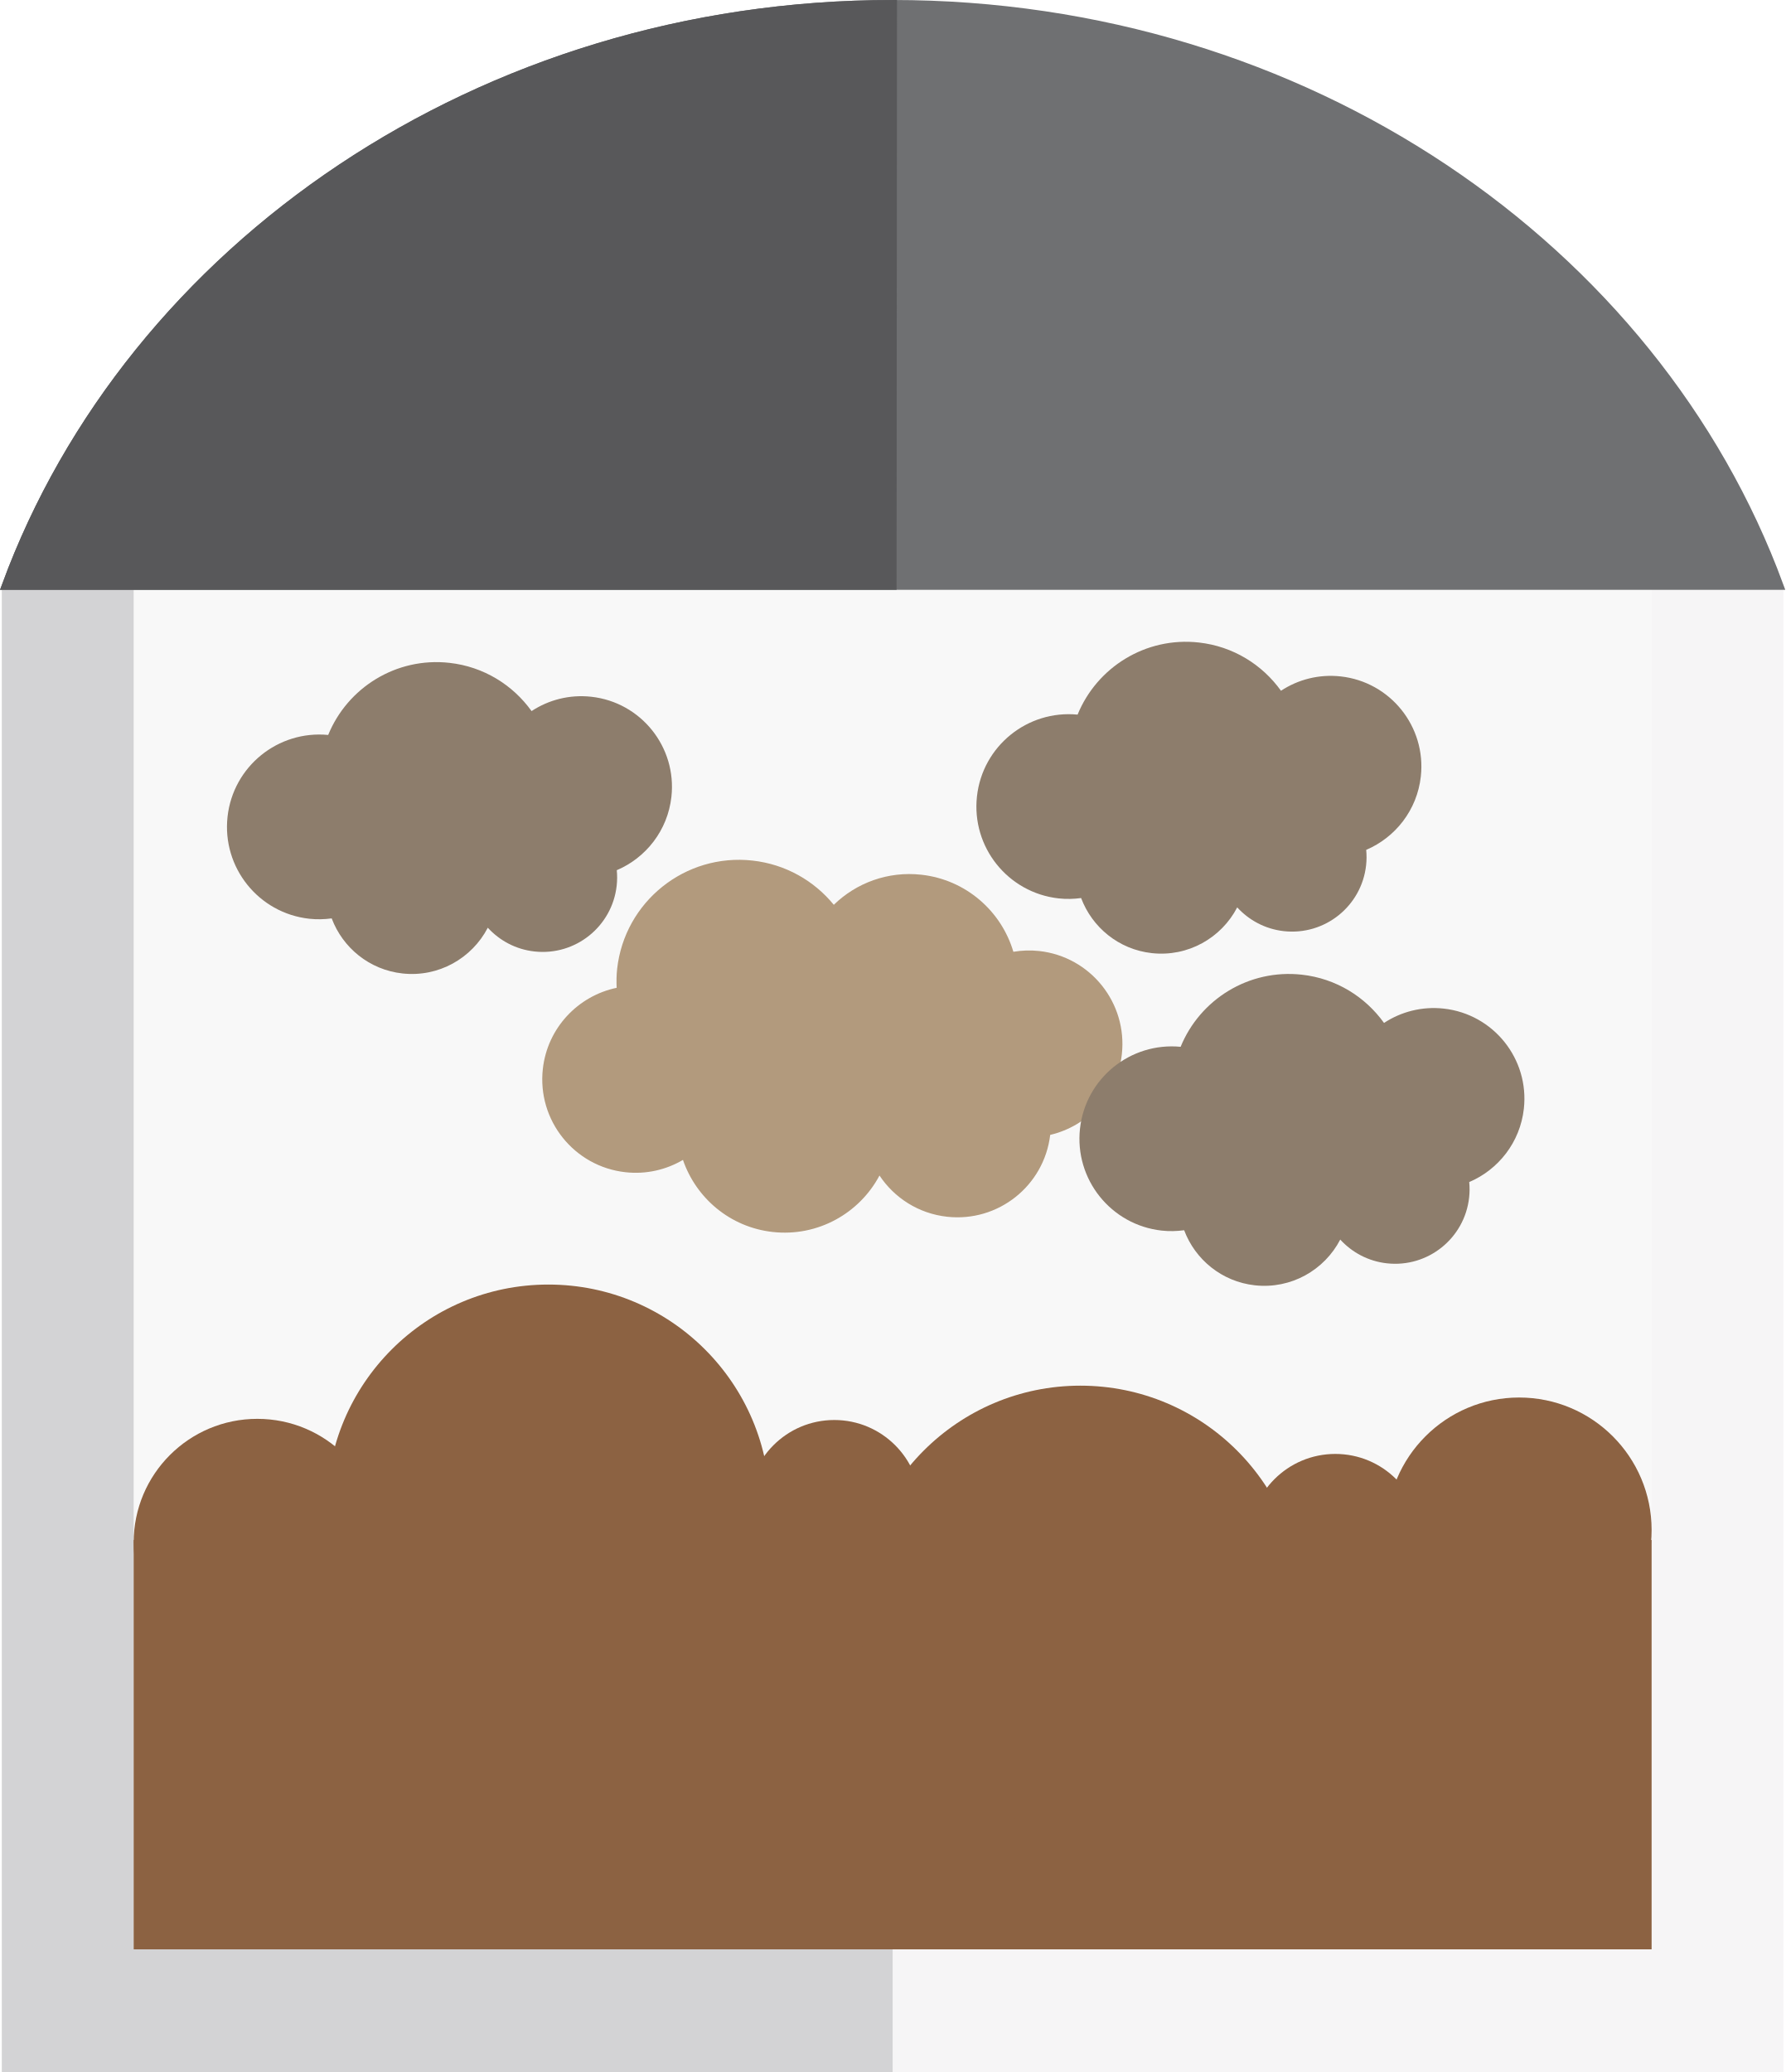
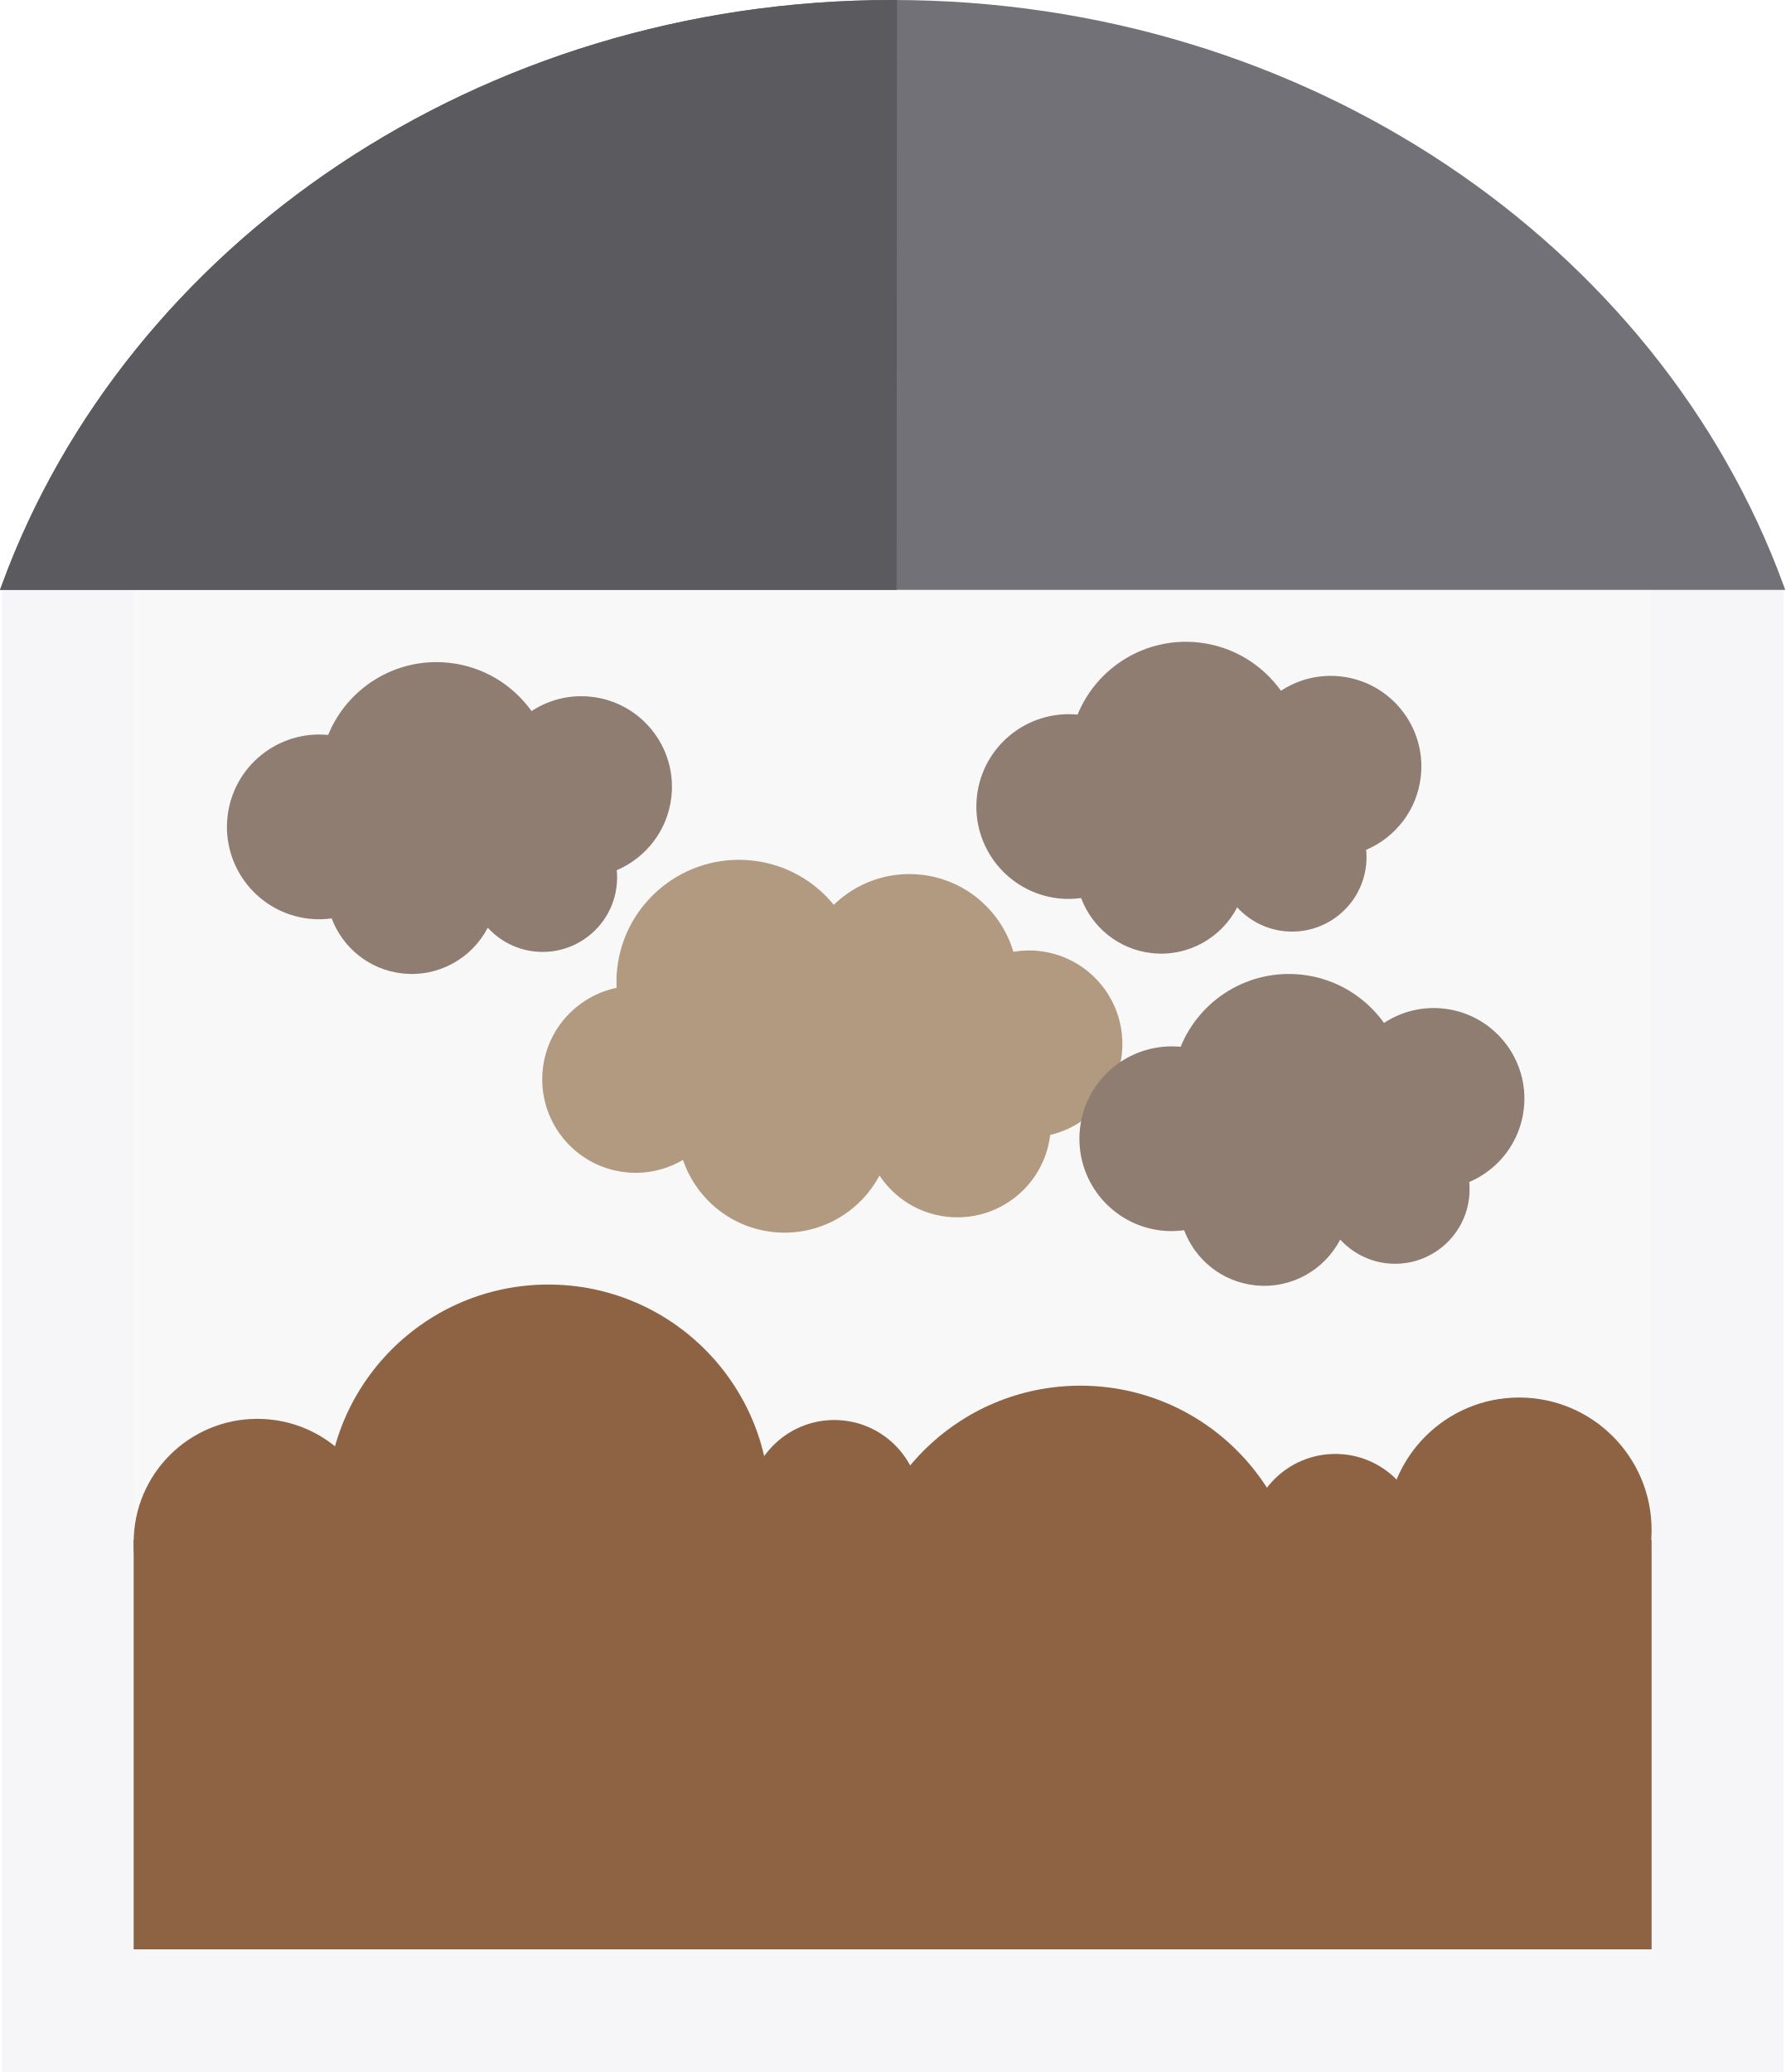
- <svg xmlns="http://www.w3.org/2000/svg" version="1.1" x="0px" y="0px" width="148.977px" height="172.895px" viewBox="0 0 148.977 172.895" enable-background="new 0 0 148.977 172.895" xml:space="preserve">
-   <g id="Byggnad_2">
-     <g id="Byggnad_2_1_">
-       <polygon fill="#F6F5F6" points="-76.949,173.497 -251.782,173.497 -252.234,65.629 -77.402,65.629   " />
-       <polygon fill="#D3D3D5" points="-164.365,173.497 -251.782,173.497 -252.234,65.629 -164.818,65.629   " />
-       <polygon fill="#FBFBFB" points="-85.34,164.083 -243.299,164.083 -243.751,64.835 -85.793,64.835   " />
-       <path fill="#B1B3B4" stroke="#B1B3B4" stroke-linejoin="round" stroke-miterlimit="10" d="M-251.857,65.335    c-0.057-0.27,0.084-0.543,0.337-0.653l86.445-37.95c0.147-0.065,0.318-0.065,0.467,0l86.444,37.95    c0.253,0.11,0.394,0.384,0.337,0.653H-251.857z" />
-       <g>
-         <g>
-           <path fill="#87888A" d="M-164.842,65.335h-87.016c-0.057-0.27,0.084-0.543,0.337-0.653l86.445-37.95" />
-           <path fill="#87888A" d="M-164.842,65.835h-87.016c-0.236,0-0.44-0.166-0.489-0.397c-0.105-0.499,0.158-1.01,0.626-1.214      l86.444-37.95c0.032-0.014,0.064-0.024,0.099-0.031l0.336-0.049V65.835z M-250.626,64.835h85.284v-37.44L-250.626,64.835z" />
-         </g>
-       </g>
-     </g>
-     <g id="Ren_gas">
-       <path fill="#CBEAF9" d="M-200.802,113.021c-1.822-0.202-3.565,0.263-4.985,1.196c-1.559-2.174-3.99-3.709-6.858-4.026    c-4.44-0.493-8.506,2.076-10.115,6.017c-4.186-0.4-7.933,2.629-8.397,6.822c-0.47,4.233,2.582,8.045,6.814,8.514    c0.639,0.07,1.266,0.053,1.876-0.029c0.917,2.438,3.132,4.288,5.899,4.594c3.023,0.336,5.806-1.27,7.127-3.816    c0.981,1.072,2.336,1.811,3.894,1.982c3.41,0.379,6.482-2.08,6.861-5.49c0.049-0.438,0.049-0.869,0.008-1.291    c2.429-1.035,4.247-3.312,4.559-6.123C-193.658,117.22-196.652,113.481-200.802,113.021z" />
-       <path fill="#CBEAF9" d="M-106.135,113.975c-1.822-0.203-3.565,0.262-4.985,1.195c-1.559-2.174-3.99-3.709-6.858-4.025    c-4.44-0.494-8.506,2.076-10.115,6.016c-4.186-0.4-7.933,2.629-8.397,6.822c-0.47,4.234,2.582,8.045,6.814,8.514    c0.639,0.07,1.266,0.053,1.876-0.029c0.917,2.439,3.132,4.289,5.899,4.594c3.023,0.336,5.806-1.27,7.127-3.816    c0.981,1.072,2.336,1.811,3.894,1.982c3.41,0.379,6.482-2.08,6.861-5.49c0.049-0.438,0.049-0.869,0.008-1.291    c2.429-1.035,4.247-3.311,4.559-6.123C-98.992,118.172-101.986,114.434-106.135,113.975z" />
-       <path fill="#8D7D6C" d="M-153.005,118.933c-1.822-0.202-3.565,0.263-4.985,1.196c-1.559-2.174-3.99-3.709-6.858-4.026    c-4.44-0.493-8.507,2.076-10.114,6.017c-4.187-0.4-7.934,2.629-8.398,6.822c-0.469,4.233,2.582,8.045,6.814,8.514    c0.64,0.07,1.267,0.053,1.877-0.029c0.917,2.438,3.133,4.288,5.898,4.594c3.023,0.336,5.807-1.27,7.128-3.816    c0.981,1.072,2.336,1.811,3.894,1.982c3.41,0.379,6.482-2.08,6.861-5.49c0.049-0.438,0.049-0.869,0.008-1.291    c2.429-1.035,4.247-3.312,4.559-6.124C-145.861,123.131-148.855,119.393-153.005,118.933z" />
-     </g>
-     <g id="Dusch">
-       <path fill="#58585A" d="M-163.842,70.942v-5.107h-2v5.107c-3.206,0.483-5.666,3.242-5.666,6.582h13.333    C-158.176,74.185-160.636,71.425-163.842,70.942z" />
-       <polygon opacity="0.4" fill="#7ACDEF" points="-146.176,94.012 -183.508,94.012 -172.109,79.845 -157.575,79.845   " />
-     </g>
-     <g id="Draperier">
-       <line fill="none" stroke="#9C9E9F" stroke-width="2" stroke-miterlimit="10" x1="-243.775" y1="97.936" x2="-85.793" y2="97.936" />
-       <rect x="-235.833" y="100.123" opacity="0.6" fill="#00A096" width="140.527" height="58.34" />
-       <circle fill="none" stroke="#929395" stroke-width="0.5" stroke-miterlimit="10" cx="-235.833" cy="97.936" r="2.188" />
-       <circle fill="none" stroke="#929395" stroke-width="0.5" stroke-miterlimit="10" cx="-225.08" cy="97.936" r="2.188" />
-       <circle fill="none" stroke="#929395" stroke-width="0.5" stroke-miterlimit="10" cx="-214.327" cy="97.936" r="2.188" />
-       <circle fill="none" stroke="#929395" stroke-width="0.5" stroke-miterlimit="10" cx="-203.573" cy="97.936" r="2.188" />
-       <circle fill="none" stroke="#929395" stroke-width="0.5" stroke-miterlimit="10" cx="-192.82" cy="97.936" r="2.188" />
-       <circle fill="none" stroke="#929395" stroke-width="0.5" stroke-miterlimit="10" cx="-182.066" cy="97.936" r="2.188" />
-       <circle fill="none" stroke="#929395" stroke-width="0.5" stroke-miterlimit="10" cx="-171.313" cy="97.936" r="2.188" />
-       <circle fill="none" stroke="#929395" stroke-width="0.5" stroke-miterlimit="10" cx="-160.559" cy="97.936" r="2.188" />
-       <circle fill="none" stroke="#929395" stroke-width="0.5" stroke-miterlimit="10" cx="-149.806" cy="97.936" r="2.188" />
-       <circle fill="none" stroke="#929395" stroke-width="0.5" stroke-miterlimit="10" cx="-139.052" cy="97.936" r="2.188" />
-       <circle fill="none" stroke="#929395" stroke-width="0.5" stroke-miterlimit="10" cx="-128.299" cy="97.936" r="2.188" />
-       <circle fill="none" stroke="#929395" stroke-width="0.5" stroke-miterlimit="10" cx="-117.545" cy="97.936" r="2.188" />
-       <circle fill="none" stroke="#929395" stroke-width="0.5" stroke-miterlimit="10" cx="-106.792" cy="97.936" r="2.188" />
-       <circle fill="none" stroke="#929395" stroke-width="0.5" stroke-miterlimit="10" cx="-96.039" cy="97.936" r="2.188" />
-       <rect x="-235.833" y="100.123" opacity="0.3" fill="#00A096" width="8.566" height="58.34" />
-       <rect x="-219.036" y="100.123" opacity="0.3" fill="#00A096" width="8.566" height="58.34" />
-       <rect x="-202.584" y="100.123" opacity="0.3" fill="#00A096" width="8.566" height="58.34" />
-       <rect x="-186.132" y="100.123" opacity="0.3" fill="#00A096" width="8.566" height="58.34" />
-       <rect x="-169.68" y="100.123" opacity="0.3" fill="#00A096" width="8.566" height="58.34" />
-       <rect x="-153.228" y="100.123" opacity="0.3" fill="#00A096" width="8.566" height="58.34" />
-       <rect x="-136.775" y="100.123" opacity="0.3" fill="#00A096" width="8.565" height="58.34" />
-       <rect x="-120.324" y="100.123" opacity="0.3" fill="#00A096" width="8.566" height="58.34" />
-       <rect x="-103.872" y="100.123" opacity="0.3" fill="#00A096" width="8.566" height="58.34" />
-       <rect x="-230.502" y="100.123" opacity="0.3" fill="#00A096" width="3.234" height="58.34" />
-       <rect x="-213.756" y="100.123" opacity="0.3" fill="#00A096" width="3.234" height="58.34" />
-       <rect x="-197.252" y="100.123" opacity="0.3" fill="#00A096" width="3.234" height="58.34" />
-       <rect x="-180.8" y="100.123" opacity="0.3" fill="#00A096" width="3.234" height="58.34" />
-       <rect x="-164.364" y="100.123" opacity="0.3" fill="#00A096" width="3.234" height="58.34" />
-       <rect x="-147.895" y="100.123" opacity="0.3" fill="#00A096" width="3.234" height="58.34" />
-       <rect x="-131.444" y="100.123" opacity="0.3" fill="#00A096" width="3.234" height="58.34" />
-       <rect x="-114.993" y="100.123" opacity="0.3" fill="#00A096" width="3.234" height="58.34" />
-       <rect x="-98.541" y="100.123" opacity="0.3" fill="#00A096" width="3.234" height="58.34" />
-     </g>
-   </g>
-   <g id="Byggnad_1_1_">
-     <g id="Byggnad_1">
- 	</g>
-     <g id="Brun_gas">
- 	</g>
-     <g id="Gödsel">
-       <g>
-         <rect x="0.154" y="48.921" fill="#F6F5F6" width="148.667" height="123.974" />
-         <rect x="0.154" y="48.921" fill="#D3D3D5" width="74.334" height="123.974" />
-         <rect x="11.154" y="48.855" fill="#F8F8F8" width="126.667" height="113.805" />
-         <path fill="#6F7072" stroke="#6F7072" stroke-width="0.729" stroke-miterlimit="10" d="M148.454,48.855     C138.085,20.671,108.889,0.364,74.488,0.364c-34.398,0-63.598,20.307-73.966,48.491H148.454z" />
-         <path fill="#58585A" stroke="#58585A" stroke-width="0.729" stroke-linecap="round" stroke-miterlimit="10" d="M74.451,48.855     H0.522C10.891,20.671,40.09,0.364,74.488,0.364L74.451,48.855z" />
-         <path fill="#B29A7D" d="M86.717,79.356c-0.736-0.082-1.459-0.051-2.155,0.064c-1.001-3.387-3.949-6.016-7.68-6.43     c-2.793-0.311-5.434,0.689-7.304,2.51c-1.634-1.998-4.017-3.385-6.785-3.691c-5.616-0.623-10.673,3.424-11.295,9.041     c-0.059,0.531-0.063,1.057-0.041,1.576c-3.214,0.672-5.779,3.336-6.16,6.775c-0.475,4.283,2.612,8.141,6.896,8.613     c1.735,0.193,3.397-0.205,4.797-1.027c1.093,3.182,3.928,5.619,7.493,6.014c3.763,0.416,7.234-1.561,8.908-4.711     c1.234,1.857,3.251,3.176,5.641,3.439c4.26,0.473,8.096-2.58,8.604-6.83c3.127-0.732,5.604-3.355,5.978-6.73     C94.088,83.687,90.999,79.829,86.717,79.356z" />
-         <path fill="#8D7D6C" d="M111.879,56.443c-1.822-0.202-3.565,0.262-4.985,1.196c-1.559-2.174-3.99-3.708-6.858-4.026     c-4.44-0.493-8.507,2.076-10.114,6.017c-4.187-0.401-7.934,2.628-8.398,6.822c-0.469,4.233,2.582,8.044,6.814,8.513     c0.64,0.071,1.267,0.053,1.877-0.029c0.917,2.439,3.133,4.289,5.898,4.596c3.023,0.334,5.807-1.271,7.128-3.817     c0.981,1.071,2.336,1.81,3.894,1.983c3.41,0.378,6.482-2.08,6.861-5.492c0.049-0.438,0.049-0.869,0.008-1.29     c2.429-1.036,4.247-3.312,4.559-6.124C119.022,60.641,116.028,56.903,111.879,56.443z" />
-         <path fill="#8D7D6C" d="M120.477,84.161c-1.822-0.201-3.565,0.263-4.985,1.197c-1.559-2.174-3.99-3.709-6.858-4.027     c-4.44-0.492-8.507,2.076-10.114,6.018c-4.187-0.401-7.934,2.628-8.398,6.822c-0.469,4.232,2.582,8.044,6.814,8.513     c0.64,0.071,1.267,0.053,1.877-0.029c0.917,2.438,3.133,4.288,5.898,4.595c3.023,0.335,5.807-1.271,7.128-3.816     c0.981,1.071,2.336,1.81,3.894,1.982c3.41,0.379,6.482-2.08,6.861-5.491c0.049-0.438,0.049-0.869,0.008-1.29     c2.429-1.036,4.247-3.312,4.559-6.124C127.62,88.359,124.626,84.621,120.477,84.161z" />
-         <path fill="#8D7D6C" d="M49.343,58.14c-1.822-0.202-3.565,0.262-4.985,1.196c-1.559-2.174-3.99-3.708-6.858-4.026     c-4.44-0.493-8.507,2.076-10.114,6.017c-4.187-0.401-7.934,2.628-8.398,6.822c-0.469,4.233,2.582,8.045,6.814,8.514     c0.64,0.07,1.267,0.053,1.877-0.029c0.917,2.438,3.133,4.288,5.898,4.594c3.023,0.336,5.807-1.27,7.128-3.816     c0.981,1.072,2.336,1.811,3.894,1.982c3.41,0.379,6.482-2.08,6.861-5.49c0.049-0.438,0.049-0.869,0.008-1.291     c2.429-1.035,4.247-3.312,4.559-6.124C56.486,62.337,53.492,58.599,49.343,58.14z" />
-         <path fill="#8C6242" d="M31.79,128.71c0,5.7-4.618,10.321-10.318,10.321c-5.699,0-10.317-4.621-10.317-10.321     c0-5.696,4.618-10.317,10.317-10.317C27.172,118.393,31.79,123.014,31.79,128.71z" />
-         <path fill="#8C6242" d="M118.608,128.502c0,3.967-3.214,7.184-7.181,7.184c-3.965,0-7.181-3.217-7.181-7.184     c0-3.964,3.216-7.181,7.181-7.181C115.395,121.321,118.608,124.538,118.608,128.502z" />
-         <path fill="#8C6242" d="M137.821,127.67c0,6.107-4.948,11.061-11.056,11.061c-6.104,0-11.056-4.953-11.056-11.061     c0-6.103,4.951-11.056,11.056-11.056C132.873,116.614,137.821,121.567,137.821,127.67z" />
-         <rect x="11.154" y="128.503" fill="#8C6242" width="126.667" height="34.157" />
-         <path fill="#8C6242" d="M76.8,125.671c0,3.967-3.214,7.184-7.181,7.184c-3.964,0-7.181-3.217-7.181-7.184     c0-3.964,3.217-7.181,7.181-7.181C73.586,118.49,76.8,121.707,76.8,125.671z" />
-         <circle fill="#8C6242" cx="45.758" cy="125.672" r="18.484" />
-         <circle fill="#8C6242" cx="90.156" cy="134.109" r="18.484" />
-       </g>
-     </g>
+ <svg xmlns="http://www.w3.org/2000/svg" version="1.1" id="Lager_1" x="0px" y="0px" width="280.77px" height="325.851px" viewBox="0 0 280.77 325.851" enable-background="new 0 0 280.77 325.851" xml:space="preserve">
+   <g>
+     <rect x="0.287" y="92.201" fill="#F6F5F8" width="280.191" height="233.65" />
+     <rect x="21.02" y="92.076" fill="#F8F8F8" width="238.727" height="214.486" />
+     <path fill="#727177" stroke="#727177" stroke-width="1.374" stroke-miterlimit="10" d="M279.785,92.077   c-19.543-53.119-74.568-91.39-139.4-91.39c-64.83,0-119.861,38.271-139.4,91.39H279.785z" />
+     <path fill="#5B5A5E" stroke="#5B5A5E" stroke-width="1.374" stroke-linecap="round" stroke-miterlimit="10" d="M140.314,92.077   H0.984c19.539-53.119,74.57-91.39,139.4-91.39L140.314,92.077z" />
+     <path fill="#B29A80" d="M163.432,149.562c-1.389-0.155-2.75-0.096-4.062,0.121c-1.887-6.383-7.443-11.338-14.475-12.118   c-5.264-0.584-10.238,1.3-13.766,4.729c-3.076-3.766-7.568-6.378-12.787-6.956c-10.584-1.174-20.113,6.453-21.287,17.039   c-0.109,1.002-0.117,1.991-0.076,2.971c-6.059,1.267-10.893,6.288-11.611,12.77c-0.895,8.073,4.924,15.342,12.996,16.233   c3.271,0.364,6.402-0.388,9.041-1.937c2.061,5.998,7.402,10.592,14.123,11.335c7.092,0.782,13.635-2.943,16.787-8.88   c2.328,3.501,6.127,5.985,10.633,6.482c8.027,0.891,15.258-4.861,16.215-12.872c5.893-1.38,10.561-6.324,11.264-12.686   C177.322,157.722,171.502,150.454,163.432,149.562z" />
+     <path fill="#8E7D70" d="M210.854,106.378c-3.434-0.382-6.721,0.493-9.395,2.254c-2.939-4.096-7.521-6.989-12.926-7.588   c-8.371-0.928-16.033,3.913-19.062,11.34c-7.891-0.757-14.953,4.953-15.83,12.857c-0.883,7.979,4.867,15.16,12.844,16.043   c1.205,0.135,2.389,0.1,3.539-0.055c1.727,4.597,5.904,8.084,11.115,8.661c5.697,0.63,10.945-2.396,13.434-7.194   c1.85,2.02,4.402,3.41,7.34,3.738c6.426,0.712,12.215-3.921,12.93-10.352c0.092-0.824,0.092-1.638,0.014-2.431   c4.578-1.954,8.008-6.242,8.594-11.541C224.316,114.29,218.674,107.245,210.854,106.378z" />
+     <path fill="#8E7D70" d="M227.059,158.617c-3.436-0.38-6.721,0.494-9.396,2.257c-2.939-4.097-7.52-6.99-12.926-7.59   c-8.369-0.928-16.033,3.912-19.062,11.342c-7.891-0.757-14.953,4.952-15.828,12.856c-0.885,7.977,4.865,15.161,12.844,16.043   c1.205,0.136,2.385,0.102,3.535-0.055c1.729,4.596,5.906,8.082,11.117,8.659c5.699,0.634,10.945-2.394,13.434-7.191   c1.85,2.019,4.404,3.409,7.338,3.736c6.428,0.714,12.219-3.921,12.932-10.35c0.094-0.824,0.094-1.638,0.016-2.432   c4.578-1.953,8.004-6.243,8.592-11.543C240.52,166.53,234.879,159.484,227.059,158.617z" />
+     <path fill="#8E7D70" d="M92.992,109.576c-3.434-0.382-6.719,0.493-9.395,2.254c-2.938-4.098-7.52-6.989-12.926-7.589   c-8.369-0.929-16.033,3.913-19.062,11.34c-7.891-0.757-14.951,4.953-15.828,12.858c-0.883,7.978,4.865,15.161,12.844,16.045   c1.205,0.133,2.387,0.099,3.537-0.056c1.727,4.597,5.904,8.082,11.115,8.657c5.697,0.634,10.945-2.392,13.434-7.191   c1.85,2.021,4.404,3.412,7.34,3.736c6.426,0.714,12.217-3.921,12.93-10.348c0.092-0.824,0.092-1.638,0.016-2.434   c4.578-1.951,8.004-6.241,8.592-11.541C106.457,117.486,100.814,110.442,92.992,109.576z" />
+     <path fill="#8D6344" d="M59.912,242.577c0,10.744-8.703,19.453-19.447,19.453c-10.74,0-19.445-8.709-19.445-19.453   c0-10.734,8.705-19.444,19.445-19.444C51.209,223.132,59.912,231.842,59.912,242.577z" />
+     <path fill="#8D6344" d="M223.537,242.185c0,7.475-6.057,13.538-13.533,13.538c-7.473,0-13.535-6.063-13.535-13.538   c0-7.471,6.062-13.534,13.535-13.534C217.48,228.651,223.537,234.714,223.537,242.185z" />
+     <path fill="#8D6344" d="M259.746,240.618c0,11.51-9.324,20.846-20.836,20.846c-11.504,0-20.836-9.336-20.836-20.846   c0-11.502,9.332-20.837,20.836-20.837C250.422,219.781,259.746,229.116,259.746,240.618z" />
+     <rect x="21.02" y="242.187" fill="#8D6344" width="238.727" height="64.375" />
+     <path fill="#8D6344" d="M144.74,236.849c0,7.477-6.057,13.54-13.533,13.54c-7.471,0-13.533-6.063-13.533-13.54   c0-7.471,6.062-13.532,13.533-13.532C138.684,223.317,144.74,229.378,144.74,236.849z" />
+     <path fill="#8D6344" d="M121.074,236.852c0,19.239-15.6,34.836-34.836,34.836c-19.24,0-34.836-15.597-34.836-34.836   c0-19.238,15.596-34.837,34.836-34.837C105.475,202.015,121.074,217.614,121.074,236.852z" />
+     <path fill="#8D6344" d="M204.748,252.753c0,19.238-15.596,34.837-34.838,34.837c-19.236,0-34.834-15.599-34.834-34.837   c0-19.237,15.598-34.835,34.834-34.835C189.152,217.918,204.748,233.516,204.748,252.753z" />
  </g>
</svg>
